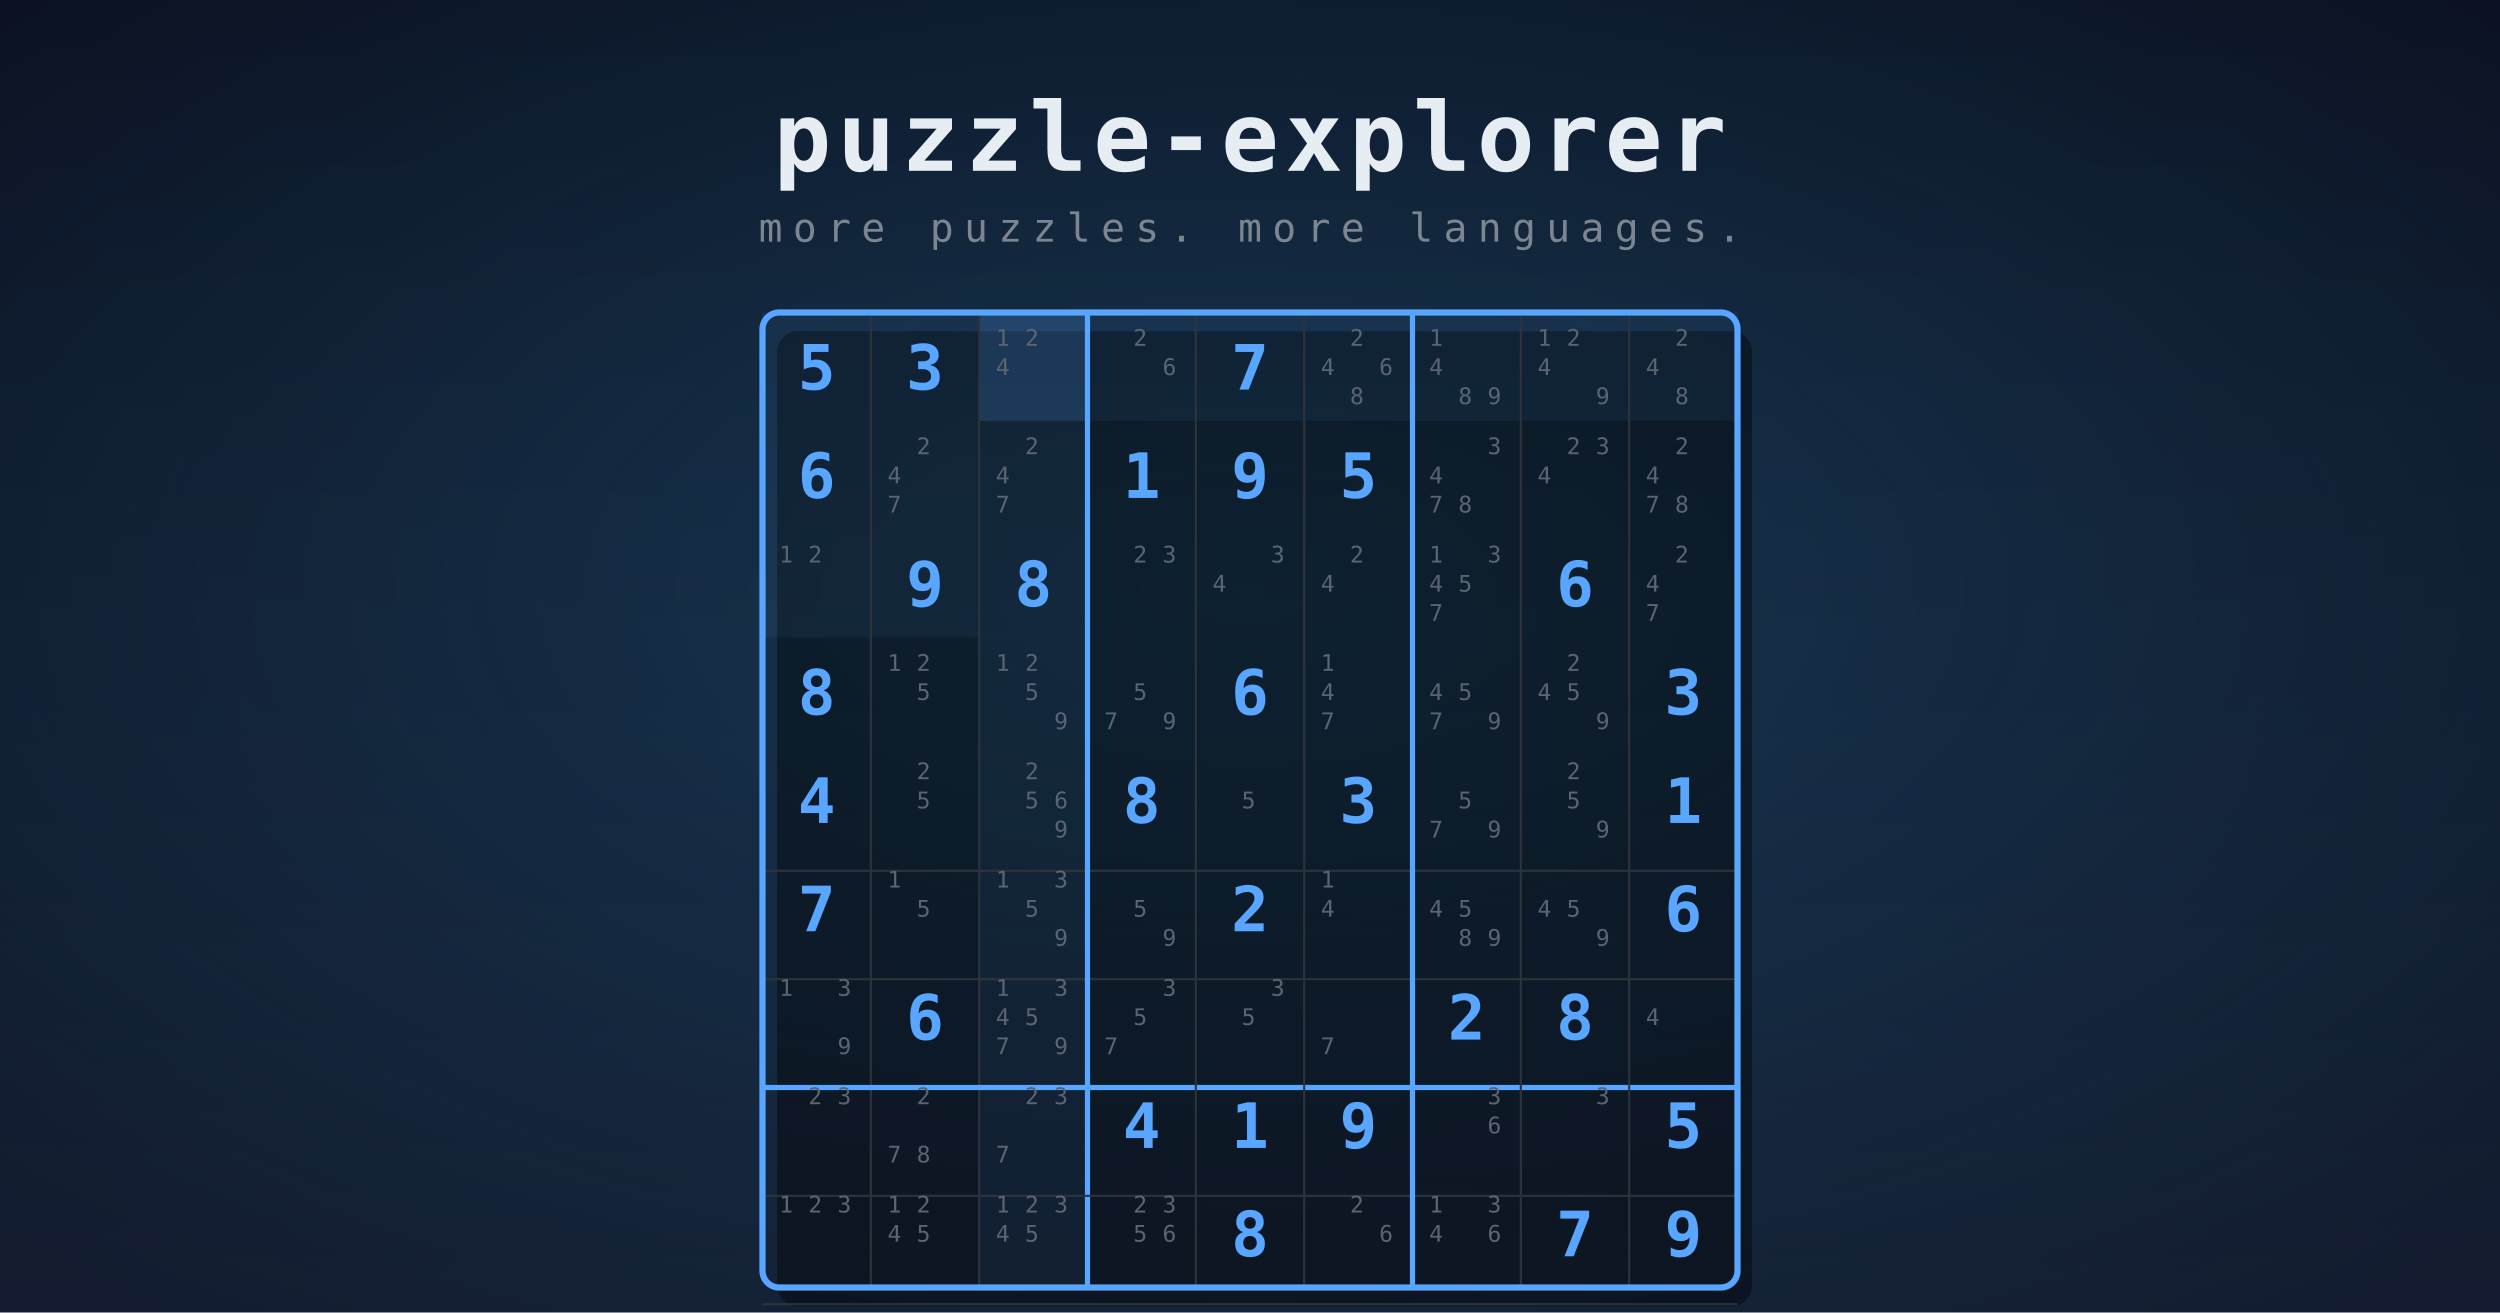
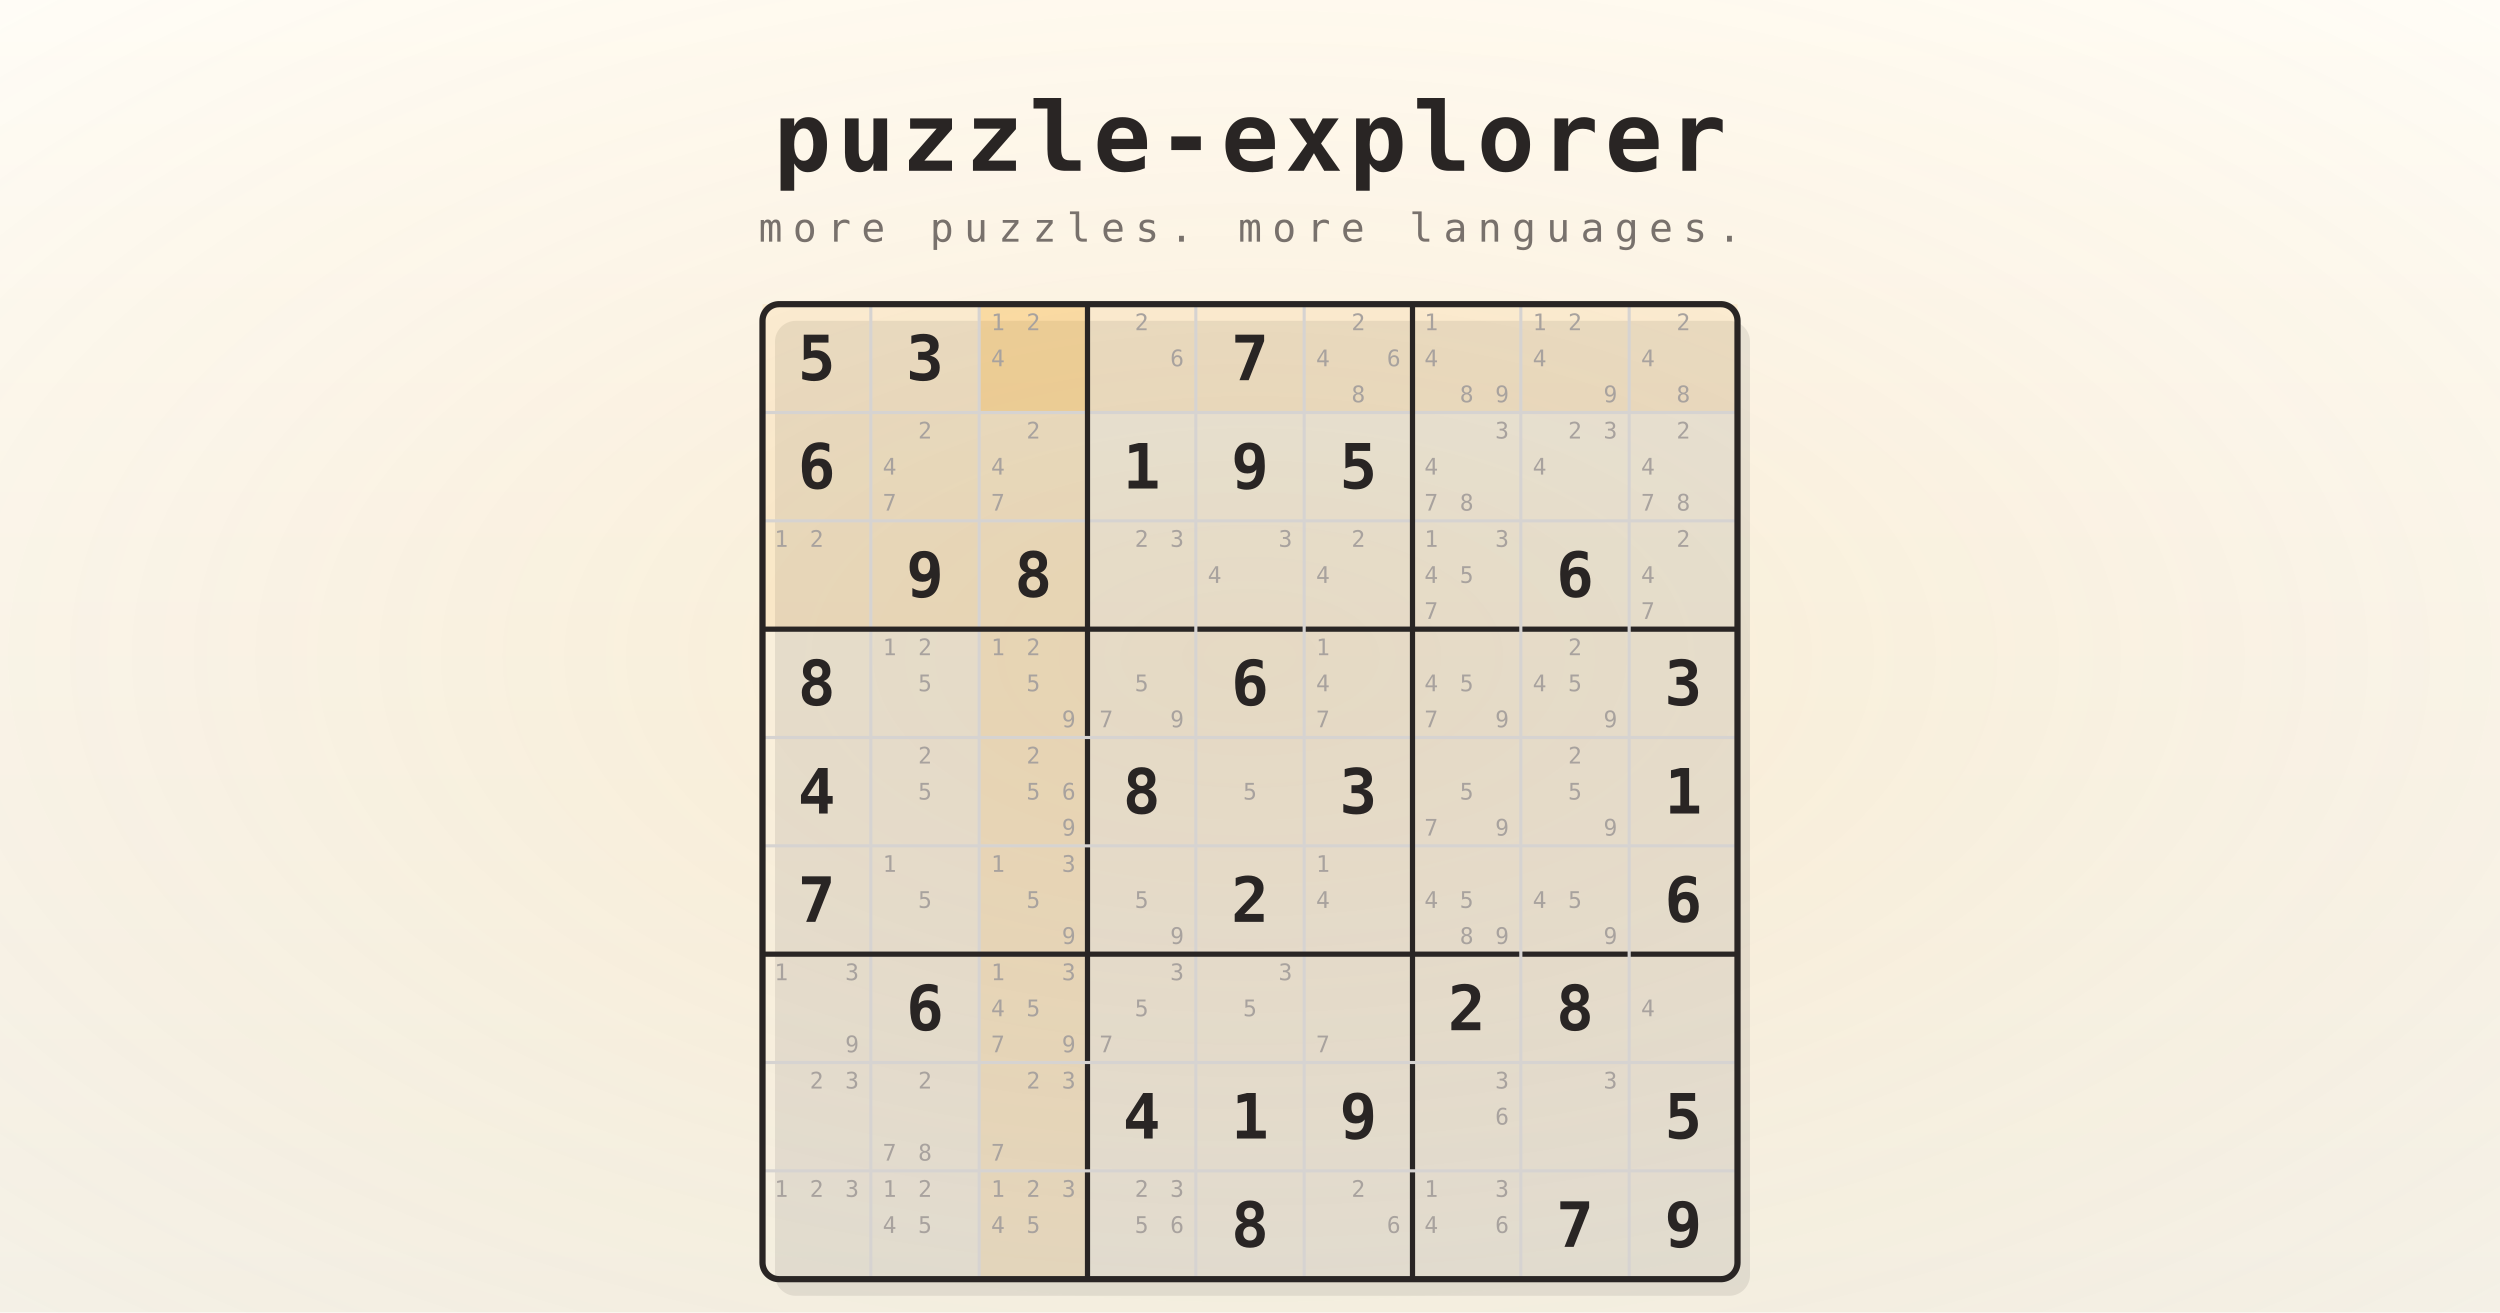
<svg xmlns="http://www.w3.org/2000/svg" width="1200" height="630" viewBox="0 0 1200 630" font-family="ui-monospace, SFMono-Regular, Menlo, Consolas, monospace">
  <defs>
    <linearGradient id="bg" x1="0" y1="0" x2="0" y2="1">
-       <stop offset="0" stop-color="#0b1020" />
-       <stop offset="1" stop-color="#131c30" />
+       <stop offset="0" stop-color="#fffdf8" />
+       <stop offset="1" stop-color="#f4f1e8" />
    </linearGradient>
-     <radialGradient id="glow" cx="0.5" cy="0.45" r="0.7">
-       <stop offset="0" stop-color="#38bdf8" stop-opacity="0.20" />
-       <stop offset="1" stop-color="#38bdf8" stop-opacity="0" />
+     <radialGradient id="glow" cx="0.5" cy="0.5" r="0.75">
+       <stop offset="0" stop-color="#f59e0b" stop-opacity="0.12" />
+       <stop offset="1" stop-color="#f59e0b" stop-opacity="0" />
    </radialGradient>
  </defs>
  <rect width="1200" height="630" fill="url(#bg)" />
  <rect width="1200" height="630" fill="url(#glow)" />
-   <text x="600" y="82" text-anchor="middle" font-size="46" font-weight="bold" fill="#e6edf3" letter-spacing="3">puzzle-explorer</text>
-   <text x="600" y="116" text-anchor="middle" font-size="19" fill="#7d8590" letter-spacing="5">more puzzles. more languages.</text>
-   <rect x="373" y="159" width="468" height="468" rx="10" fill="#000000" opacity="0.4" />
-   <rect x="366" y="150" width="52" height="52" fill="#58a6ff" opacity="0.07" />
-   <rect x="418" y="150" width="52" height="52" fill="#58a6ff" opacity="0.07" />
-   <rect x="470" y="150" width="52" height="52" fill="#58a6ff" opacity="0.22" />
-   <rect x="522" y="150" width="52" height="52" fill="#58a6ff" opacity="0.07" />
-   <rect x="574" y="150" width="52" height="52" fill="#58a6ff" opacity="0.07" />
-   <rect x="626" y="150" width="52" height="52" fill="#58a6ff" opacity="0.07" />
-   <rect x="678" y="150" width="52" height="52" fill="#58a6ff" opacity="0.07" />
-   <rect x="730" y="150" width="52" height="52" fill="#58a6ff" opacity="0.07" />
-   <rect x="782" y="150" width="52" height="52" fill="#58a6ff" opacity="0.07" />
-   <rect x="366" y="202" width="52" height="52" fill="#58a6ff" opacity="0.07" />
-   <rect x="418" y="202" width="52" height="52" fill="#58a6ff" opacity="0.07" />
-   <rect x="470" y="202" width="52" height="52" fill="#58a6ff" opacity="0.07" />
-   <rect x="366" y="254" width="52" height="52" fill="#58a6ff" opacity="0.07" />
-   <rect x="418" y="254" width="52" height="52" fill="#58a6ff" opacity="0.07" />
-   <rect x="470" y="254" width="52" height="52" fill="#58a6ff" opacity="0.07" />
-   <rect x="470" y="306" width="52" height="52" fill="#58a6ff" opacity="0.07" />
-   <rect x="470" y="358" width="52" height="52" fill="#58a6ff" opacity="0.07" />
-   <rect x="470" y="410" width="52" height="52" fill="#58a6ff" opacity="0.07" />
-   <rect x="470" y="462" width="52" height="52" fill="#58a6ff" opacity="0.07" />
-   <rect x="470" y="514" width="52" height="52" fill="#58a6ff" opacity="0.07" />
-   <rect x="470" y="566" width="52" height="52" fill="#58a6ff" opacity="0.07" />
-   <line x1="366" y1="418" x2="834" y2="418" stroke="#2d333b" stroke-width="1" />
-   <line x1="418" y1="150" x2="418" y2="618" stroke="#2d333b" stroke-width="1" />
-   <line x1="366" y1="470" x2="834" y2="470" stroke="#2d333b" stroke-width="1" />
-   <line x1="470" y1="150" x2="470" y2="618" stroke="#2d333b" stroke-width="1" />
-   <line x1="366" y1="522" x2="834" y2="522" stroke="#58a6ff" stroke-width="2.5" />
-   <line x1="522" y1="150" x2="522" y2="618" stroke="#58a6ff" stroke-width="2.5" />
-   <line x1="366" y1="574" x2="834" y2="574" stroke="#2d333b" stroke-width="1" />
-   <line x1="574" y1="150" x2="574" y2="618" stroke="#2d333b" stroke-width="1" />
-   <line x1="366" y1="626" x2="834" y2="626" stroke="#2d333b" stroke-width="1" />
-   <line x1="626" y1="150" x2="626" y2="618" stroke="#2d333b" stroke-width="1" />
-   <line x1="366" y1="678" x2="834" y2="678" stroke="#58a6ff" stroke-width="2.5" />
-   <line x1="678" y1="150" x2="678" y2="618" stroke="#58a6ff" stroke-width="2.5" />
-   <line x1="366" y1="730" x2="834" y2="730" stroke="#2d333b" stroke-width="1" />
-   <line x1="730" y1="150" x2="730" y2="618" stroke="#2d333b" stroke-width="1" />
-   <line x1="366" y1="782" x2="834" y2="782" stroke="#2d333b" stroke-width="1" />
-   <line x1="782" y1="150" x2="782" y2="618" stroke="#2d333b" stroke-width="1" />
-   <rect x="366" y="150" width="468" height="468" rx="8" fill="none" stroke="#58a6ff" stroke-width="3" />
-   <text x="392" y="187" text-anchor="middle" font-size="30" font-weight="bold" fill="#58a6ff">5</text>
-   <text x="444" y="187" text-anchor="middle" font-size="30" font-weight="bold" fill="#58a6ff">3</text>
-   <text x="478" y="166" font-size="11" fill="#5b6472">1</text>
-   <text x="492" y="166" font-size="11" fill="#5b6472">2</text>
-   <text x="478" y="180" font-size="11" fill="#5b6472">4</text>
-   <text x="544" y="166" font-size="11" fill="#5b6472">2</text>
-   <text x="558" y="180" font-size="11" fill="#5b6472">6</text>
-   <text x="600" y="187" text-anchor="middle" font-size="30" font-weight="bold" fill="#58a6ff">7</text>
-   <text x="648" y="166" font-size="11" fill="#5b6472">2</text>
-   <text x="634" y="180" font-size="11" fill="#5b6472">4</text>
-   <text x="662" y="180" font-size="11" fill="#5b6472">6</text>
-   <text x="648" y="194" font-size="11" fill="#5b6472">8</text>
-   <text x="686" y="166" font-size="11" fill="#5b6472">1</text>
-   <text x="686" y="180" font-size="11" fill="#5b6472">4</text>
-   <text x="700" y="194" font-size="11" fill="#5b6472">8</text>
-   <text x="714" y="194" font-size="11" fill="#5b6472">9</text>
-   <text x="738" y="166" font-size="11" fill="#5b6472">1</text>
-   <text x="752" y="166" font-size="11" fill="#5b6472">2</text>
-   <text x="738" y="180" font-size="11" fill="#5b6472">4</text>
-   <text x="766" y="194" font-size="11" fill="#5b6472">9</text>
-   <text x="804" y="166" font-size="11" fill="#5b6472">2</text>
-   <text x="790" y="180" font-size="11" fill="#5b6472">4</text>
-   <text x="804" y="194" font-size="11" fill="#5b6472">8</text>
-   <text x="392" y="239" text-anchor="middle" font-size="30" font-weight="bold" fill="#58a6ff">6</text>
-   <text x="440" y="218" font-size="11" fill="#5b6472">2</text>
-   <text x="426" y="232" font-size="11" fill="#5b6472">4</text>
-   <text x="426" y="246" font-size="11" fill="#5b6472">7</text>
-   <text x="492" y="218" font-size="11" fill="#5b6472">2</text>
-   <text x="478" y="232" font-size="11" fill="#5b6472">4</text>
-   <text x="478" y="246" font-size="11" fill="#5b6472">7</text>
-   <text x="548" y="239" text-anchor="middle" font-size="30" font-weight="bold" fill="#58a6ff">1</text>
-   <text x="600" y="239" text-anchor="middle" font-size="30" font-weight="bold" fill="#58a6ff">9</text>
-   <text x="652" y="239" text-anchor="middle" font-size="30" font-weight="bold" fill="#58a6ff">5</text>
-   <text x="714" y="218" font-size="11" fill="#5b6472">3</text>
-   <text x="686" y="232" font-size="11" fill="#5b6472">4</text>
-   <text x="686" y="246" font-size="11" fill="#5b6472">7</text>
-   <text x="700" y="246" font-size="11" fill="#5b6472">8</text>
-   <text x="752" y="218" font-size="11" fill="#5b6472">2</text>
-   <text x="766" y="218" font-size="11" fill="#5b6472">3</text>
-   <text x="738" y="232" font-size="11" fill="#5b6472">4</text>
-   <text x="804" y="218" font-size="11" fill="#5b6472">2</text>
-   <text x="790" y="232" font-size="11" fill="#5b6472">4</text>
-   <text x="790" y="246" font-size="11" fill="#5b6472">7</text>
-   <text x="804" y="246" font-size="11" fill="#5b6472">8</text>
-   <text x="374" y="270" font-size="11" fill="#5b6472">1</text>
-   <text x="388" y="270" font-size="11" fill="#5b6472">2</text>
-   <text x="444" y="291" text-anchor="middle" font-size="30" font-weight="bold" fill="#58a6ff">9</text>
-   <text x="496" y="291" text-anchor="middle" font-size="30" font-weight="bold" fill="#58a6ff">8</text>
-   <text x="544" y="270" font-size="11" fill="#5b6472">2</text>
-   <text x="558" y="270" font-size="11" fill="#5b6472">3</text>
-   <text x="610" y="270" font-size="11" fill="#5b6472">3</text>
-   <text x="582" y="284" font-size="11" fill="#5b6472">4</text>
-   <text x="648" y="270" font-size="11" fill="#5b6472">2</text>
-   <text x="634" y="284" font-size="11" fill="#5b6472">4</text>
-   <text x="686" y="270" font-size="11" fill="#5b6472">1</text>
-   <text x="714" y="270" font-size="11" fill="#5b6472">3</text>
-   <text x="686" y="284" font-size="11" fill="#5b6472">4</text>
-   <text x="700" y="284" font-size="11" fill="#5b6472">5</text>
-   <text x="686" y="298" font-size="11" fill="#5b6472">7</text>
-   <text x="756" y="291" text-anchor="middle" font-size="30" font-weight="bold" fill="#58a6ff">6</text>
-   <text x="804" y="270" font-size="11" fill="#5b6472">2</text>
-   <text x="790" y="284" font-size="11" fill="#5b6472">4</text>
-   <text x="790" y="298" font-size="11" fill="#5b6472">7</text>
-   <text x="392" y="343" text-anchor="middle" font-size="30" font-weight="bold" fill="#58a6ff">8</text>
-   <text x="426" y="322" font-size="11" fill="#5b6472">1</text>
-   <text x="440" y="322" font-size="11" fill="#5b6472">2</text>
-   <text x="440" y="336" font-size="11" fill="#5b6472">5</text>
-   <text x="478" y="322" font-size="11" fill="#5b6472">1</text>
-   <text x="492" y="322" font-size="11" fill="#5b6472">2</text>
-   <text x="492" y="336" font-size="11" fill="#5b6472">5</text>
-   <text x="506" y="350" font-size="11" fill="#5b6472">9</text>
-   <text x="544" y="336" font-size="11" fill="#5b6472">5</text>
-   <text x="530" y="350" font-size="11" fill="#5b6472">7</text>
-   <text x="558" y="350" font-size="11" fill="#5b6472">9</text>
-   <text x="600" y="343" text-anchor="middle" font-size="30" font-weight="bold" fill="#58a6ff">6</text>
-   <text x="634" y="322" font-size="11" fill="#5b6472">1</text>
-   <text x="634" y="336" font-size="11" fill="#5b6472">4</text>
-   <text x="634" y="350" font-size="11" fill="#5b6472">7</text>
-   <text x="686" y="336" font-size="11" fill="#5b6472">4</text>
-   <text x="700" y="336" font-size="11" fill="#5b6472">5</text>
-   <text x="686" y="350" font-size="11" fill="#5b6472">7</text>
-   <text x="714" y="350" font-size="11" fill="#5b6472">9</text>
-   <text x="752" y="322" font-size="11" fill="#5b6472">2</text>
-   <text x="738" y="336" font-size="11" fill="#5b6472">4</text>
-   <text x="752" y="336" font-size="11" fill="#5b6472">5</text>
-   <text x="766" y="350" font-size="11" fill="#5b6472">9</text>
-   <text x="808" y="343" text-anchor="middle" font-size="30" font-weight="bold" fill="#58a6ff">3</text>
-   <text x="392" y="395" text-anchor="middle" font-size="30" font-weight="bold" fill="#58a6ff">4</text>
-   <text x="440" y="374" font-size="11" fill="#5b6472">2</text>
-   <text x="440" y="388" font-size="11" fill="#5b6472">5</text>
-   <text x="492" y="374" font-size="11" fill="#5b6472">2</text>
-   <text x="492" y="388" font-size="11" fill="#5b6472">5</text>
-   <text x="506" y="388" font-size="11" fill="#5b6472">6</text>
-   <text x="506" y="402" font-size="11" fill="#5b6472">9</text>
-   <text x="548" y="395" text-anchor="middle" font-size="30" font-weight="bold" fill="#58a6ff">8</text>
-   <text x="596" y="388" font-size="11" fill="#5b6472">5</text>
-   <text x="652" y="395" text-anchor="middle" font-size="30" font-weight="bold" fill="#58a6ff">3</text>
-   <text x="700" y="388" font-size="11" fill="#5b6472">5</text>
-   <text x="686" y="402" font-size="11" fill="#5b6472">7</text>
-   <text x="714" y="402" font-size="11" fill="#5b6472">9</text>
-   <text x="752" y="374" font-size="11" fill="#5b6472">2</text>
-   <text x="752" y="388" font-size="11" fill="#5b6472">5</text>
-   <text x="766" y="402" font-size="11" fill="#5b6472">9</text>
-   <text x="808" y="395" text-anchor="middle" font-size="30" font-weight="bold" fill="#58a6ff">1</text>
-   <text x="392" y="447" text-anchor="middle" font-size="30" font-weight="bold" fill="#58a6ff">7</text>
-   <text x="426" y="426" font-size="11" fill="#5b6472">1</text>
-   <text x="440" y="440" font-size="11" fill="#5b6472">5</text>
-   <text x="478" y="426" font-size="11" fill="#5b6472">1</text>
-   <text x="506" y="426" font-size="11" fill="#5b6472">3</text>
-   <text x="492" y="440" font-size="11" fill="#5b6472">5</text>
-   <text x="506" y="454" font-size="11" fill="#5b6472">9</text>
-   <text x="544" y="440" font-size="11" fill="#5b6472">5</text>
-   <text x="558" y="454" font-size="11" fill="#5b6472">9</text>
-   <text x="600" y="447" text-anchor="middle" font-size="30" font-weight="bold" fill="#58a6ff">2</text>
-   <text x="634" y="426" font-size="11" fill="#5b6472">1</text>
-   <text x="634" y="440" font-size="11" fill="#5b6472">4</text>
-   <text x="686" y="440" font-size="11" fill="#5b6472">4</text>
-   <text x="700" y="440" font-size="11" fill="#5b6472">5</text>
-   <text x="700" y="454" font-size="11" fill="#5b6472">8</text>
-   <text x="714" y="454" font-size="11" fill="#5b6472">9</text>
-   <text x="738" y="440" font-size="11" fill="#5b6472">4</text>
-   <text x="752" y="440" font-size="11" fill="#5b6472">5</text>
-   <text x="766" y="454" font-size="11" fill="#5b6472">9</text>
-   <text x="808" y="447" text-anchor="middle" font-size="30" font-weight="bold" fill="#58a6ff">6</text>
-   <text x="374" y="478" font-size="11" fill="#5b6472">1</text>
-   <text x="402" y="478" font-size="11" fill="#5b6472">3</text>
-   <text x="402" y="506" font-size="11" fill="#5b6472">9</text>
-   <text x="444" y="499" text-anchor="middle" font-size="30" font-weight="bold" fill="#58a6ff">6</text>
-   <text x="478" y="478" font-size="11" fill="#5b6472">1</text>
-   <text x="506" y="478" font-size="11" fill="#5b6472">3</text>
-   <text x="478" y="492" font-size="11" fill="#5b6472">4</text>
-   <text x="492" y="492" font-size="11" fill="#5b6472">5</text>
-   <text x="478" y="506" font-size="11" fill="#5b6472">7</text>
-   <text x="506" y="506" font-size="11" fill="#5b6472">9</text>
-   <text x="558" y="478" font-size="11" fill="#5b6472">3</text>
-   <text x="544" y="492" font-size="11" fill="#5b6472">5</text>
-   <text x="530" y="506" font-size="11" fill="#5b6472">7</text>
-   <text x="610" y="478" font-size="11" fill="#5b6472">3</text>
-   <text x="596" y="492" font-size="11" fill="#5b6472">5</text>
-   <text x="634" y="506" font-size="11" fill="#5b6472">7</text>
-   <text x="704" y="499" text-anchor="middle" font-size="30" font-weight="bold" fill="#58a6ff">2</text>
-   <text x="756" y="499" text-anchor="middle" font-size="30" font-weight="bold" fill="#58a6ff">8</text>
-   <text x="790" y="492" font-size="11" fill="#5b6472">4</text>
-   <text x="388" y="530" font-size="11" fill="#5b6472">2</text>
-   <text x="402" y="530" font-size="11" fill="#5b6472">3</text>
-   <text x="440" y="530" font-size="11" fill="#5b6472">2</text>
-   <text x="426" y="558" font-size="11" fill="#5b6472">7</text>
-   <text x="440" y="558" font-size="11" fill="#5b6472">8</text>
-   <text x="492" y="530" font-size="11" fill="#5b6472">2</text>
-   <text x="506" y="530" font-size="11" fill="#5b6472">3</text>
-   <text x="478" y="558" font-size="11" fill="#5b6472">7</text>
-   <text x="548" y="551" text-anchor="middle" font-size="30" font-weight="bold" fill="#58a6ff">4</text>
-   <text x="600" y="551" text-anchor="middle" font-size="30" font-weight="bold" fill="#58a6ff">1</text>
-   <text x="652" y="551" text-anchor="middle" font-size="30" font-weight="bold" fill="#58a6ff">9</text>
-   <text x="714" y="530" font-size="11" fill="#5b6472">3</text>
-   <text x="714" y="544" font-size="11" fill="#5b6472">6</text>
-   <text x="766" y="530" font-size="11" fill="#5b6472">3</text>
-   <text x="808" y="551" text-anchor="middle" font-size="30" font-weight="bold" fill="#58a6ff">5</text>
-   <text x="374" y="582" font-size="11" fill="#5b6472">1</text>
-   <text x="388" y="582" font-size="11" fill="#5b6472">2</text>
-   <text x="402" y="582" font-size="11" fill="#5b6472">3</text>
-   <text x="426" y="582" font-size="11" fill="#5b6472">1</text>
-   <text x="440" y="582" font-size="11" fill="#5b6472">2</text>
-   <text x="426" y="596" font-size="11" fill="#5b6472">4</text>
-   <text x="440" y="596" font-size="11" fill="#5b6472">5</text>
-   <text x="478" y="582" font-size="11" fill="#5b6472">1</text>
-   <text x="492" y="582" font-size="11" fill="#5b6472">2</text>
-   <text x="506" y="582" font-size="11" fill="#5b6472">3</text>
-   <text x="478" y="596" font-size="11" fill="#5b6472">4</text>
-   <text x="492" y="596" font-size="11" fill="#5b6472">5</text>
-   <text x="544" y="582" font-size="11" fill="#5b6472">2</text>
-   <text x="558" y="582" font-size="11" fill="#5b6472">3</text>
-   <text x="544" y="596" font-size="11" fill="#5b6472">5</text>
-   <text x="558" y="596" font-size="11" fill="#5b6472">6</text>
-   <text x="600" y="603" text-anchor="middle" font-size="30" font-weight="bold" fill="#58a6ff">8</text>
-   <text x="648" y="582" font-size="11" fill="#5b6472">2</text>
-   <text x="662" y="596" font-size="11" fill="#5b6472">6</text>
-   <text x="686" y="582" font-size="11" fill="#5b6472">1</text>
-   <text x="714" y="582" font-size="11" fill="#5b6472">3</text>
-   <text x="686" y="596" font-size="11" fill="#5b6472">4</text>
-   <text x="714" y="596" font-size="11" fill="#5b6472">6</text>
-   <text x="756" y="603" text-anchor="middle" font-size="30" font-weight="bold" fill="#58a6ff">7</text>
-   <text x="808" y="603" text-anchor="middle" font-size="30" font-weight="bold" fill="#58a6ff">9</text>
+   <text x="600" y="82" text-anchor="middle" font-size="46" font-weight="bold" fill="#292524" letter-spacing="3">puzzle-explorer</text>
+   <text x="600" y="116" text-anchor="middle" font-size="19" fill="#78716c" letter-spacing="5">more puzzles. more languages.</text>
+   <rect x="372" y="154" width="468" height="468" rx="10" fill="#000000" opacity="0.08" />
+   <rect x="366" y="146" width="52" height="52" fill="#f59e0b" opacity="0.10" />
+   <rect x="418" y="146" width="52" height="52" fill="#f59e0b" opacity="0.10" />
+   <rect x="470" y="146" width="52" height="52" fill="#f59e0b" opacity="0.30" />
+   <rect x="522" y="146" width="52" height="52" fill="#f59e0b" opacity="0.10" />
+   <rect x="574" y="146" width="52" height="52" fill="#f59e0b" opacity="0.10" />
+   <rect x="626" y="146" width="52" height="52" fill="#f59e0b" opacity="0.10" />
+   <rect x="678" y="146" width="52" height="52" fill="#f59e0b" opacity="0.10" />
+   <rect x="730" y="146" width="52" height="52" fill="#f59e0b" opacity="0.10" />
+   <rect x="782" y="146" width="52" height="52" fill="#f59e0b" opacity="0.10" />
+   <rect x="366" y="198" width="52" height="52" fill="#f59e0b" opacity="0.10" />
+   <rect x="418" y="198" width="52" height="52" fill="#f59e0b" opacity="0.10" />
+   <rect x="470" y="198" width="52" height="52" fill="#f59e0b" opacity="0.10" />
+   <rect x="366" y="250" width="52" height="52" fill="#f59e0b" opacity="0.10" />
+   <rect x="418" y="250" width="52" height="52" fill="#f59e0b" opacity="0.10" />
+   <rect x="470" y="250" width="52" height="52" fill="#f59e0b" opacity="0.10" />
+   <rect x="470" y="302" width="52" height="52" fill="#f59e0b" opacity="0.10" />
+   <rect x="470" y="354" width="52" height="52" fill="#f59e0b" opacity="0.10" />
+   <rect x="470" y="406" width="52" height="52" fill="#f59e0b" opacity="0.10" />
+   <rect x="470" y="458" width="52" height="52" fill="#f59e0b" opacity="0.10" />
+   <rect x="470" y="510" width="52" height="52" fill="#f59e0b" opacity="0.10" />
+   <rect x="470" y="562" width="52" height="52" fill="#f59e0b" opacity="0.10" />
+   <line x1="366" y1="198" x2="834" y2="198" stroke="#d6d3d1" stroke-width="1.5" />
+   <line x1="418" y1="146" x2="418" y2="614" stroke="#d6d3d1" stroke-width="1.5" />
+   <line x1="366" y1="250" x2="834" y2="250" stroke="#d6d3d1" stroke-width="1.5" />
+   <line x1="470" y1="146" x2="470" y2="614" stroke="#d6d3d1" stroke-width="1.5" />
+   <line x1="366" y1="302" x2="834" y2="302" stroke="#292524" stroke-width="2.5" />
+   <line x1="522" y1="146" x2="522" y2="614" stroke="#292524" stroke-width="2.5" />
+   <line x1="366" y1="354" x2="834" y2="354" stroke="#d6d3d1" stroke-width="1.5" />
+   <line x1="574" y1="146" x2="574" y2="614" stroke="#d6d3d1" stroke-width="1.5" />
+   <line x1="366" y1="406" x2="834" y2="406" stroke="#d6d3d1" stroke-width="1.5" />
+   <line x1="626" y1="146" x2="626" y2="614" stroke="#d6d3d1" stroke-width="1.5" />
+   <line x1="366" y1="458" x2="834" y2="458" stroke="#292524" stroke-width="2.5" />
+   <line x1="678" y1="146" x2="678" y2="614" stroke="#292524" stroke-width="2.5" />
+   <line x1="366" y1="510" x2="834" y2="510" stroke="#d6d3d1" stroke-width="1.5" />
+   <line x1="730" y1="146" x2="730" y2="614" stroke="#d6d3d1" stroke-width="1.5" />
+   <line x1="366" y1="562" x2="834" y2="562" stroke="#d6d3d1" stroke-width="1.5" />
+   <line x1="782" y1="146" x2="782" y2="614" stroke="#d6d3d1" stroke-width="1.5" />
+   <rect x="366" y="146" width="468" height="468" rx="8" fill="none" stroke="#292524" stroke-width="3" />
+   <text x="392" y="182.5" text-anchor="middle" font-size="30" font-weight="bold" fill="#292524">5</text>
+   <text x="444" y="182.5" text-anchor="middle" font-size="30" font-weight="bold" fill="#292524">3</text>
+   <text x="479" y="158.5" text-anchor="middle" font-size="11" fill="#a8a29e">1</text>
+   <text x="496" y="158.5" text-anchor="middle" font-size="11" fill="#a8a29e">2</text>
+   <text x="479" y="175.8" text-anchor="middle" font-size="11" fill="#a8a29e">4</text>
+   <text x="548" y="158.5" text-anchor="middle" font-size="11" fill="#a8a29e">2</text>
+   <text x="565" y="175.8" text-anchor="middle" font-size="11" fill="#a8a29e">6</text>
+   <text x="600" y="182.5" text-anchor="middle" font-size="30" font-weight="bold" fill="#292524">7</text>
+   <text x="652" y="158.5" text-anchor="middle" font-size="11" fill="#a8a29e">2</text>
+   <text x="635" y="175.8" text-anchor="middle" font-size="11" fill="#a8a29e">4</text>
+   <text x="669" y="175.8" text-anchor="middle" font-size="11" fill="#a8a29e">6</text>
+   <text x="652" y="193.1" text-anchor="middle" font-size="11" fill="#a8a29e">8</text>
+   <text x="687" y="158.5" text-anchor="middle" font-size="11" fill="#a8a29e">1</text>
+   <text x="687" y="175.8" text-anchor="middle" font-size="11" fill="#a8a29e">4</text>
+   <text x="704" y="193.1" text-anchor="middle" font-size="11" fill="#a8a29e">8</text>
+   <text x="721" y="193.1" text-anchor="middle" font-size="11" fill="#a8a29e">9</text>
+   <text x="739" y="158.5" text-anchor="middle" font-size="11" fill="#a8a29e">1</text>
+   <text x="756" y="158.5" text-anchor="middle" font-size="11" fill="#a8a29e">2</text>
+   <text x="739" y="175.8" text-anchor="middle" font-size="11" fill="#a8a29e">4</text>
+   <text x="773" y="193.1" text-anchor="middle" font-size="11" fill="#a8a29e">9</text>
+   <text x="808" y="158.5" text-anchor="middle" font-size="11" fill="#a8a29e">2</text>
+   <text x="791" y="175.8" text-anchor="middle" font-size="11" fill="#a8a29e">4</text>
+   <text x="808" y="193.1" text-anchor="middle" font-size="11" fill="#a8a29e">8</text>
+   <text x="392" y="234.5" text-anchor="middle" font-size="30" font-weight="bold" fill="#292524">6</text>
+   <text x="444" y="210.5" text-anchor="middle" font-size="11" fill="#a8a29e">2</text>
+   <text x="427" y="227.8" text-anchor="middle" font-size="11" fill="#a8a29e">4</text>
+   <text x="427" y="245.1" text-anchor="middle" font-size="11" fill="#a8a29e">7</text>
+   <text x="496" y="210.5" text-anchor="middle" font-size="11" fill="#a8a29e">2</text>
+   <text x="479" y="227.8" text-anchor="middle" font-size="11" fill="#a8a29e">4</text>
+   <text x="479" y="245.1" text-anchor="middle" font-size="11" fill="#a8a29e">7</text>
+   <text x="548" y="234.5" text-anchor="middle" font-size="30" font-weight="bold" fill="#292524">1</text>
+   <text x="600" y="234.5" text-anchor="middle" font-size="30" font-weight="bold" fill="#292524">9</text>
+   <text x="652" y="234.5" text-anchor="middle" font-size="30" font-weight="bold" fill="#292524">5</text>
+   <text x="721" y="210.5" text-anchor="middle" font-size="11" fill="#a8a29e">3</text>
+   <text x="687" y="227.8" text-anchor="middle" font-size="11" fill="#a8a29e">4</text>
+   <text x="687" y="245.1" text-anchor="middle" font-size="11" fill="#a8a29e">7</text>
+   <text x="704" y="245.1" text-anchor="middle" font-size="11" fill="#a8a29e">8</text>
+   <text x="756" y="210.5" text-anchor="middle" font-size="11" fill="#a8a29e">2</text>
+   <text x="773" y="210.5" text-anchor="middle" font-size="11" fill="#a8a29e">3</text>
+   <text x="739" y="227.8" text-anchor="middle" font-size="11" fill="#a8a29e">4</text>
+   <text x="808" y="210.5" text-anchor="middle" font-size="11" fill="#a8a29e">2</text>
+   <text x="791" y="227.8" text-anchor="middle" font-size="11" fill="#a8a29e">4</text>
+   <text x="791" y="245.1" text-anchor="middle" font-size="11" fill="#a8a29e">7</text>
+   <text x="808" y="245.1" text-anchor="middle" font-size="11" fill="#a8a29e">8</text>
+   <text x="375" y="262.5" text-anchor="middle" font-size="11" fill="#a8a29e">1</text>
+   <text x="392" y="262.5" text-anchor="middle" font-size="11" fill="#a8a29e">2</text>
+   <text x="444" y="286.5" text-anchor="middle" font-size="30" font-weight="bold" fill="#292524">9</text>
+   <text x="496" y="286.5" text-anchor="middle" font-size="30" font-weight="bold" fill="#292524">8</text>
+   <text x="548" y="262.5" text-anchor="middle" font-size="11" fill="#a8a29e">2</text>
+   <text x="565" y="262.5" text-anchor="middle" font-size="11" fill="#a8a29e">3</text>
+   <text x="617" y="262.5" text-anchor="middle" font-size="11" fill="#a8a29e">3</text>
+   <text x="583" y="279.8" text-anchor="middle" font-size="11" fill="#a8a29e">4</text>
+   <text x="652" y="262.5" text-anchor="middle" font-size="11" fill="#a8a29e">2</text>
+   <text x="635" y="279.8" text-anchor="middle" font-size="11" fill="#a8a29e">4</text>
+   <text x="687" y="262.5" text-anchor="middle" font-size="11" fill="#a8a29e">1</text>
+   <text x="721" y="262.5" text-anchor="middle" font-size="11" fill="#a8a29e">3</text>
+   <text x="687" y="279.8" text-anchor="middle" font-size="11" fill="#a8a29e">4</text>
+   <text x="704" y="279.8" text-anchor="middle" font-size="11" fill="#a8a29e">5</text>
+   <text x="687" y="297.1" text-anchor="middle" font-size="11" fill="#a8a29e">7</text>
+   <text x="756" y="286.5" text-anchor="middle" font-size="30" font-weight="bold" fill="#292524">6</text>
+   <text x="808" y="262.5" text-anchor="middle" font-size="11" fill="#a8a29e">2</text>
+   <text x="791" y="279.8" text-anchor="middle" font-size="11" fill="#a8a29e">4</text>
+   <text x="791" y="297.1" text-anchor="middle" font-size="11" fill="#a8a29e">7</text>
+   <text x="392" y="338.5" text-anchor="middle" font-size="30" font-weight="bold" fill="#292524">8</text>
+   <text x="427" y="314.5" text-anchor="middle" font-size="11" fill="#a8a29e">1</text>
+   <text x="444" y="314.5" text-anchor="middle" font-size="11" fill="#a8a29e">2</text>
+   <text x="444" y="331.8" text-anchor="middle" font-size="11" fill="#a8a29e">5</text>
+   <text x="479" y="314.5" text-anchor="middle" font-size="11" fill="#a8a29e">1</text>
+   <text x="496" y="314.5" text-anchor="middle" font-size="11" fill="#a8a29e">2</text>
+   <text x="496" y="331.8" text-anchor="middle" font-size="11" fill="#a8a29e">5</text>
+   <text x="513" y="349.1" text-anchor="middle" font-size="11" fill="#a8a29e">9</text>
+   <text x="548" y="331.8" text-anchor="middle" font-size="11" fill="#a8a29e">5</text>
+   <text x="531" y="349.1" text-anchor="middle" font-size="11" fill="#a8a29e">7</text>
+   <text x="565" y="349.1" text-anchor="middle" font-size="11" fill="#a8a29e">9</text>
+   <text x="600" y="338.5" text-anchor="middle" font-size="30" font-weight="bold" fill="#292524">6</text>
+   <text x="635" y="314.5" text-anchor="middle" font-size="11" fill="#a8a29e">1</text>
+   <text x="635" y="331.8" text-anchor="middle" font-size="11" fill="#a8a29e">4</text>
+   <text x="635" y="349.1" text-anchor="middle" font-size="11" fill="#a8a29e">7</text>
+   <text x="687" y="331.8" text-anchor="middle" font-size="11" fill="#a8a29e">4</text>
+   <text x="704" y="331.8" text-anchor="middle" font-size="11" fill="#a8a29e">5</text>
+   <text x="687" y="349.1" text-anchor="middle" font-size="11" fill="#a8a29e">7</text>
+   <text x="721" y="349.1" text-anchor="middle" font-size="11" fill="#a8a29e">9</text>
+   <text x="756" y="314.5" text-anchor="middle" font-size="11" fill="#a8a29e">2</text>
+   <text x="739" y="331.8" text-anchor="middle" font-size="11" fill="#a8a29e">4</text>
+   <text x="756" y="331.8" text-anchor="middle" font-size="11" fill="#a8a29e">5</text>
+   <text x="773" y="349.1" text-anchor="middle" font-size="11" fill="#a8a29e">9</text>
+   <text x="808" y="338.5" text-anchor="middle" font-size="30" font-weight="bold" fill="#292524">3</text>
+   <text x="392" y="390.5" text-anchor="middle" font-size="30" font-weight="bold" fill="#292524">4</text>
+   <text x="444" y="366.5" text-anchor="middle" font-size="11" fill="#a8a29e">2</text>
+   <text x="444" y="383.8" text-anchor="middle" font-size="11" fill="#a8a29e">5</text>
+   <text x="496" y="366.5" text-anchor="middle" font-size="11" fill="#a8a29e">2</text>
+   <text x="496" y="383.8" text-anchor="middle" font-size="11" fill="#a8a29e">5</text>
+   <text x="513" y="383.8" text-anchor="middle" font-size="11" fill="#a8a29e">6</text>
+   <text x="513" y="401.1" text-anchor="middle" font-size="11" fill="#a8a29e">9</text>
+   <text x="548" y="390.5" text-anchor="middle" font-size="30" font-weight="bold" fill="#292524">8</text>
+   <text x="600" y="383.8" text-anchor="middle" font-size="11" fill="#a8a29e">5</text>
+   <text x="652" y="390.5" text-anchor="middle" font-size="30" font-weight="bold" fill="#292524">3</text>
+   <text x="704" y="383.8" text-anchor="middle" font-size="11" fill="#a8a29e">5</text>
+   <text x="687" y="401.1" text-anchor="middle" font-size="11" fill="#a8a29e">7</text>
+   <text x="721" y="401.1" text-anchor="middle" font-size="11" fill="#a8a29e">9</text>
+   <text x="756" y="366.5" text-anchor="middle" font-size="11" fill="#a8a29e">2</text>
+   <text x="756" y="383.8" text-anchor="middle" font-size="11" fill="#a8a29e">5</text>
+   <text x="773" y="401.1" text-anchor="middle" font-size="11" fill="#a8a29e">9</text>
+   <text x="808" y="390.5" text-anchor="middle" font-size="30" font-weight="bold" fill="#292524">1</text>
+   <text x="392" y="442.5" text-anchor="middle" font-size="30" font-weight="bold" fill="#292524">7</text>
+   <text x="427" y="418.5" text-anchor="middle" font-size="11" fill="#a8a29e">1</text>
+   <text x="444" y="435.8" text-anchor="middle" font-size="11" fill="#a8a29e">5</text>
+   <text x="479" y="418.5" text-anchor="middle" font-size="11" fill="#a8a29e">1</text>
+   <text x="513" y="418.5" text-anchor="middle" font-size="11" fill="#a8a29e">3</text>
+   <text x="496" y="435.8" text-anchor="middle" font-size="11" fill="#a8a29e">5</text>
+   <text x="513" y="453.1" text-anchor="middle" font-size="11" fill="#a8a29e">9</text>
+   <text x="548" y="435.8" text-anchor="middle" font-size="11" fill="#a8a29e">5</text>
+   <text x="565" y="453.1" text-anchor="middle" font-size="11" fill="#a8a29e">9</text>
+   <text x="600" y="442.5" text-anchor="middle" font-size="30" font-weight="bold" fill="#292524">2</text>
+   <text x="635" y="418.5" text-anchor="middle" font-size="11" fill="#a8a29e">1</text>
+   <text x="635" y="435.8" text-anchor="middle" font-size="11" fill="#a8a29e">4</text>
+   <text x="687" y="435.8" text-anchor="middle" font-size="11" fill="#a8a29e">4</text>
+   <text x="704" y="435.8" text-anchor="middle" font-size="11" fill="#a8a29e">5</text>
+   <text x="704" y="453.1" text-anchor="middle" font-size="11" fill="#a8a29e">8</text>
+   <text x="721" y="453.1" text-anchor="middle" font-size="11" fill="#a8a29e">9</text>
+   <text x="739" y="435.8" text-anchor="middle" font-size="11" fill="#a8a29e">4</text>
+   <text x="756" y="435.8" text-anchor="middle" font-size="11" fill="#a8a29e">5</text>
+   <text x="773" y="453.1" text-anchor="middle" font-size="11" fill="#a8a29e">9</text>
+   <text x="808" y="442.5" text-anchor="middle" font-size="30" font-weight="bold" fill="#292524">6</text>
+   <text x="375" y="470.5" text-anchor="middle" font-size="11" fill="#a8a29e">1</text>
+   <text x="409" y="470.5" text-anchor="middle" font-size="11" fill="#a8a29e">3</text>
+   <text x="409" y="505.1" text-anchor="middle" font-size="11" fill="#a8a29e">9</text>
+   <text x="444" y="494.5" text-anchor="middle" font-size="30" font-weight="bold" fill="#292524">6</text>
+   <text x="479" y="470.5" text-anchor="middle" font-size="11" fill="#a8a29e">1</text>
+   <text x="513" y="470.5" text-anchor="middle" font-size="11" fill="#a8a29e">3</text>
+   <text x="479" y="487.8" text-anchor="middle" font-size="11" fill="#a8a29e">4</text>
+   <text x="496" y="487.8" text-anchor="middle" font-size="11" fill="#a8a29e">5</text>
+   <text x="479" y="505.1" text-anchor="middle" font-size="11" fill="#a8a29e">7</text>
+   <text x="513" y="505.1" text-anchor="middle" font-size="11" fill="#a8a29e">9</text>
+   <text x="565" y="470.5" text-anchor="middle" font-size="11" fill="#a8a29e">3</text>
+   <text x="548" y="487.8" text-anchor="middle" font-size="11" fill="#a8a29e">5</text>
+   <text x="531" y="505.1" text-anchor="middle" font-size="11" fill="#a8a29e">7</text>
+   <text x="617" y="470.5" text-anchor="middle" font-size="11" fill="#a8a29e">3</text>
+   <text x="600" y="487.8" text-anchor="middle" font-size="11" fill="#a8a29e">5</text>
+   <text x="635" y="505.1" text-anchor="middle" font-size="11" fill="#a8a29e">7</text>
+   <text x="704" y="494.5" text-anchor="middle" font-size="30" font-weight="bold" fill="#292524">2</text>
+   <text x="756" y="494.5" text-anchor="middle" font-size="30" font-weight="bold" fill="#292524">8</text>
+   <text x="791" y="487.8" text-anchor="middle" font-size="11" fill="#a8a29e">4</text>
+   <text x="392" y="522.5" text-anchor="middle" font-size="11" fill="#a8a29e">2</text>
+   <text x="409" y="522.5" text-anchor="middle" font-size="11" fill="#a8a29e">3</text>
+   <text x="444" y="522.5" text-anchor="middle" font-size="11" fill="#a8a29e">2</text>
+   <text x="427" y="557.1" text-anchor="middle" font-size="11" fill="#a8a29e">7</text>
+   <text x="444" y="557.1" text-anchor="middle" font-size="11" fill="#a8a29e">8</text>
+   <text x="496" y="522.5" text-anchor="middle" font-size="11" fill="#a8a29e">2</text>
+   <text x="513" y="522.5" text-anchor="middle" font-size="11" fill="#a8a29e">3</text>
+   <text x="479" y="557.1" text-anchor="middle" font-size="11" fill="#a8a29e">7</text>
+   <text x="548" y="546.5" text-anchor="middle" font-size="30" font-weight="bold" fill="#292524">4</text>
+   <text x="600" y="546.5" text-anchor="middle" font-size="30" font-weight="bold" fill="#292524">1</text>
+   <text x="652" y="546.5" text-anchor="middle" font-size="30" font-weight="bold" fill="#292524">9</text>
+   <text x="721" y="522.5" text-anchor="middle" font-size="11" fill="#a8a29e">3</text>
+   <text x="721" y="539.8" text-anchor="middle" font-size="11" fill="#a8a29e">6</text>
+   <text x="773" y="522.5" text-anchor="middle" font-size="11" fill="#a8a29e">3</text>
+   <text x="808" y="546.5" text-anchor="middle" font-size="30" font-weight="bold" fill="#292524">5</text>
+   <text x="375" y="574.5" text-anchor="middle" font-size="11" fill="#a8a29e">1</text>
+   <text x="392" y="574.5" text-anchor="middle" font-size="11" fill="#a8a29e">2</text>
+   <text x="409" y="574.5" text-anchor="middle" font-size="11" fill="#a8a29e">3</text>
+   <text x="427" y="574.5" text-anchor="middle" font-size="11" fill="#a8a29e">1</text>
+   <text x="444" y="574.5" text-anchor="middle" font-size="11" fill="#a8a29e">2</text>
+   <text x="427" y="591.8" text-anchor="middle" font-size="11" fill="#a8a29e">4</text>
+   <text x="444" y="591.8" text-anchor="middle" font-size="11" fill="#a8a29e">5</text>
+   <text x="479" y="574.5" text-anchor="middle" font-size="11" fill="#a8a29e">1</text>
+   <text x="496" y="574.5" text-anchor="middle" font-size="11" fill="#a8a29e">2</text>
+   <text x="513" y="574.5" text-anchor="middle" font-size="11" fill="#a8a29e">3</text>
+   <text x="479" y="591.8" text-anchor="middle" font-size="11" fill="#a8a29e">4</text>
+   <text x="496" y="591.8" text-anchor="middle" font-size="11" fill="#a8a29e">5</text>
+   <text x="548" y="574.5" text-anchor="middle" font-size="11" fill="#a8a29e">2</text>
+   <text x="565" y="574.5" text-anchor="middle" font-size="11" fill="#a8a29e">3</text>
+   <text x="548" y="591.8" text-anchor="middle" font-size="11" fill="#a8a29e">5</text>
+   <text x="565" y="591.8" text-anchor="middle" font-size="11" fill="#a8a29e">6</text>
+   <text x="600" y="598.5" text-anchor="middle" font-size="30" font-weight="bold" fill="#292524">8</text>
+   <text x="652" y="574.5" text-anchor="middle" font-size="11" fill="#a8a29e">2</text>
+   <text x="669" y="591.8" text-anchor="middle" font-size="11" fill="#a8a29e">6</text>
+   <text x="687" y="574.5" text-anchor="middle" font-size="11" fill="#a8a29e">1</text>
+   <text x="721" y="574.5" text-anchor="middle" font-size="11" fill="#a8a29e">3</text>
+   <text x="687" y="591.8" text-anchor="middle" font-size="11" fill="#a8a29e">4</text>
+   <text x="721" y="591.8" text-anchor="middle" font-size="11" fill="#a8a29e">6</text>
+   <text x="756" y="598.5" text-anchor="middle" font-size="30" font-weight="bold" fill="#292524">7</text>
+   <text x="808" y="598.5" text-anchor="middle" font-size="30" font-weight="bold" fill="#292524">9</text>
</svg>
